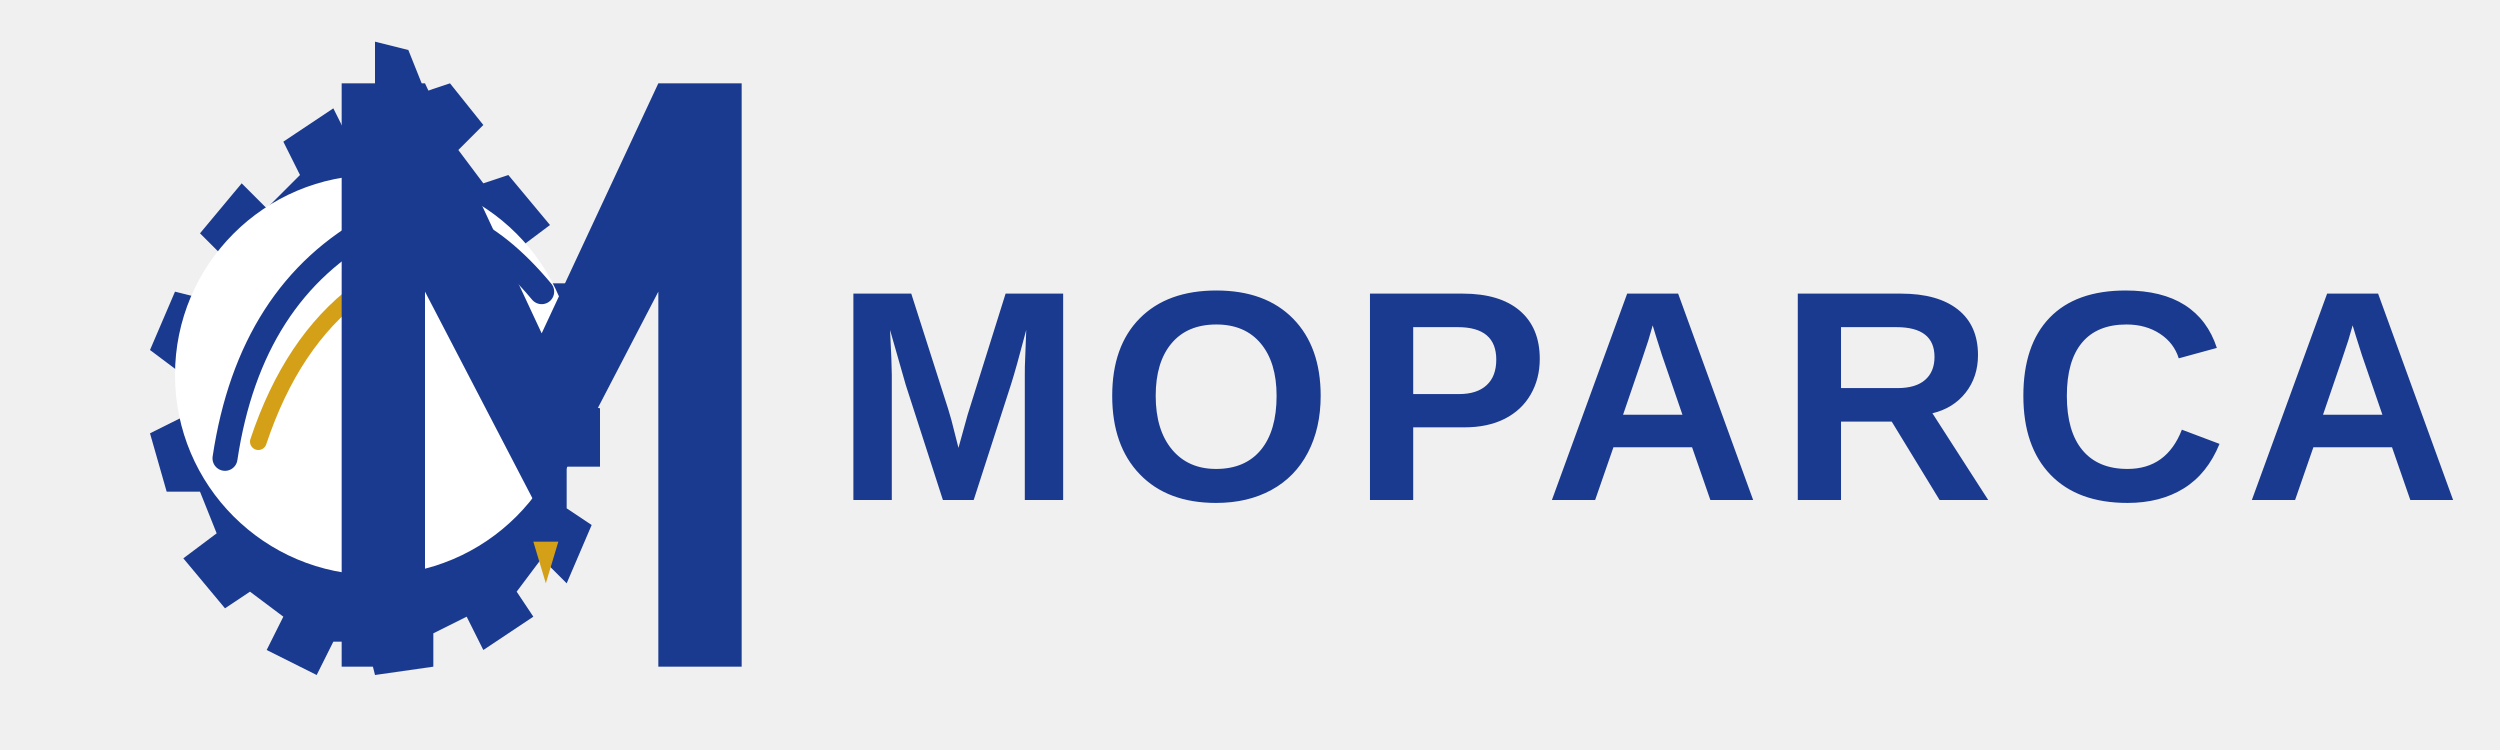
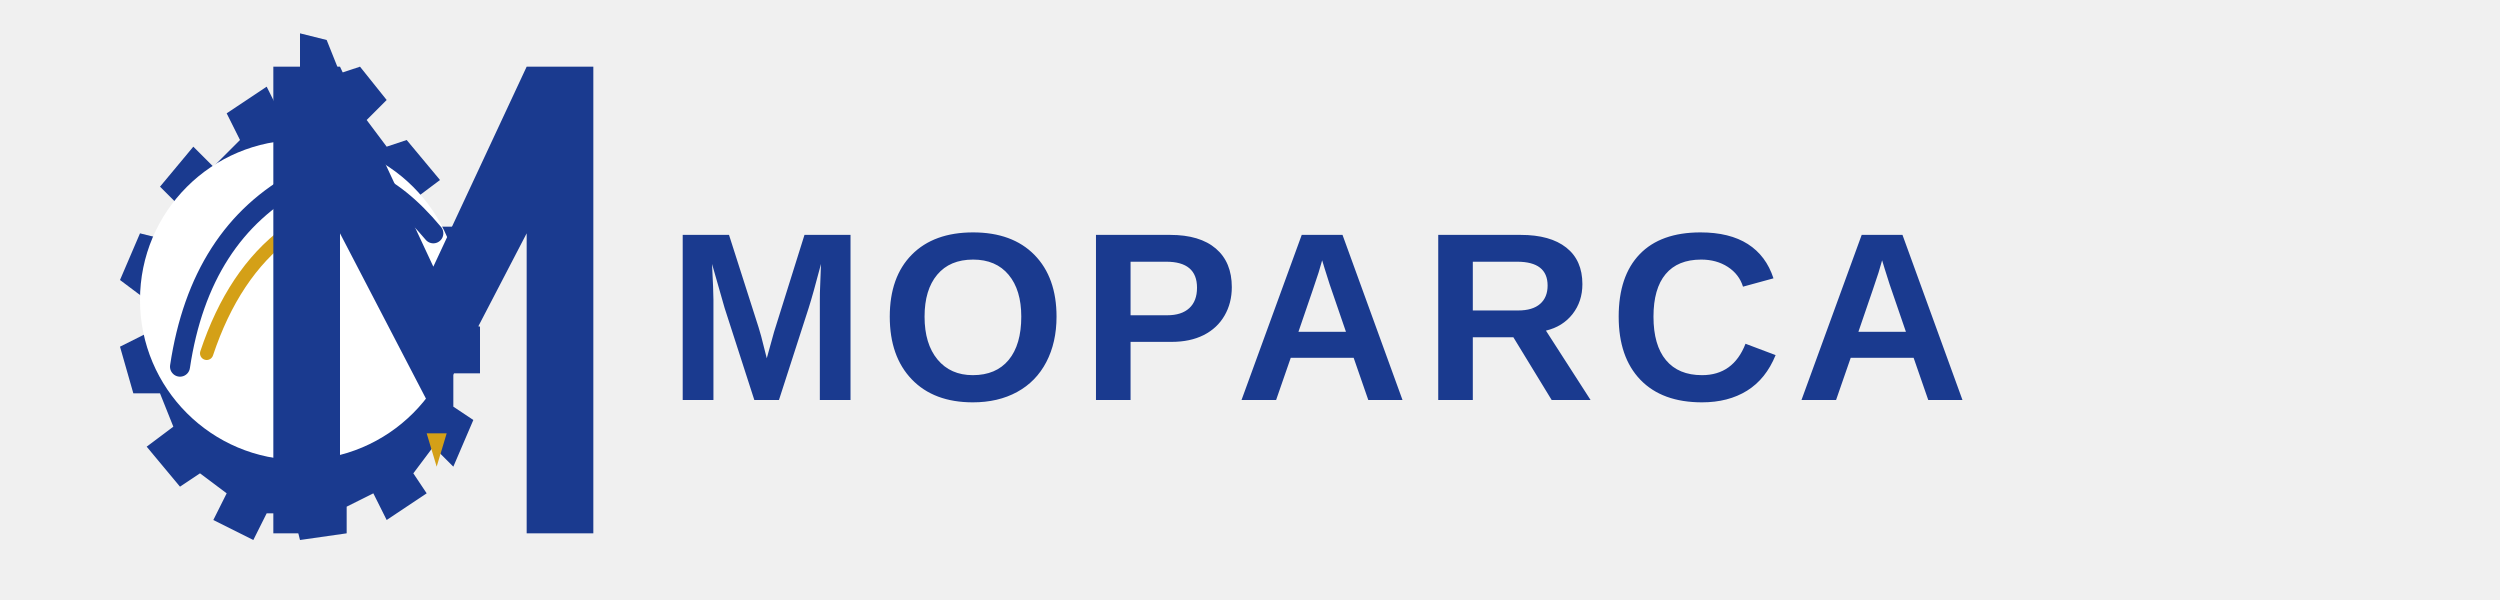
- <svg xmlns="http://www.w3.org/2000/svg" viewBox="0 0 600 180" fill="none">
+ <svg xmlns="http://www.w3.org/2000/svg" viewBox="0 0 750 180" fill="none">
  <g transform="translate(90, 90)">
    <path d="M0,-80 L8,-78 L12,-68 L18,-70 L26,-60 L20,-54 L26,-46 L32,-48 L42,-36 L34,-30 L38,-22 L46,-22 L52,-8 L44,-4 L46,6 L54,8 L54,22 L46,22 L46,32 L52,36 L46,50 L40,44 L34,52 L38,58 L26,66 L22,58 L14,62 L14,70 L0,72 L-2,64 L-10,64 L-14,72 L-26,66 L-22,58 L-30,52 L-36,56 L-46,44 L-38,38 L-42,28 L-50,28 L-54,14 L-46,10 L-46,0 L-54,-6 L-48,-20 L-40,-18 L-36,-28 L-42,-34 L-32,-46 L-26,-40 L-18,-48 L-22,-56 L-10,-64 L-6,-56 L0,-58 Z" fill="#1a3a8f" />
    <circle cx="0" cy="0" r="48" fill="white" />
    <path d="M-36,20 Q-30,-20 0,-36 Q20,-44 40,-20" stroke="#1a3a8f" stroke-width="6" fill="none" stroke-linecap="round" />
    <path d="M-28,16 Q-20,-8 -4,-20" stroke="#d4a017" stroke-width="4" fill="none" stroke-linecap="round" />
  </g>
  <g transform="translate(52, 20)">
    <path d="M30,0 L30,140 L50,140 L50,50 L76,100 L80,100 L106,50 L106,140 L126,140 L126,0 L106,0 L78,60 L50,0 Z" fill="#1a3a8f" />
    <path d="M76,110 L82,110 L79,120 Z" fill="#d4a017" />
  </g>
  <text x="200" y="120" font-family="Arial Black, Arial, Helvetica, sans-serif" font-weight="900" font-size="72" fill="#1a3a8f" letter-spacing="4">MOPARCA</text>
</svg>
